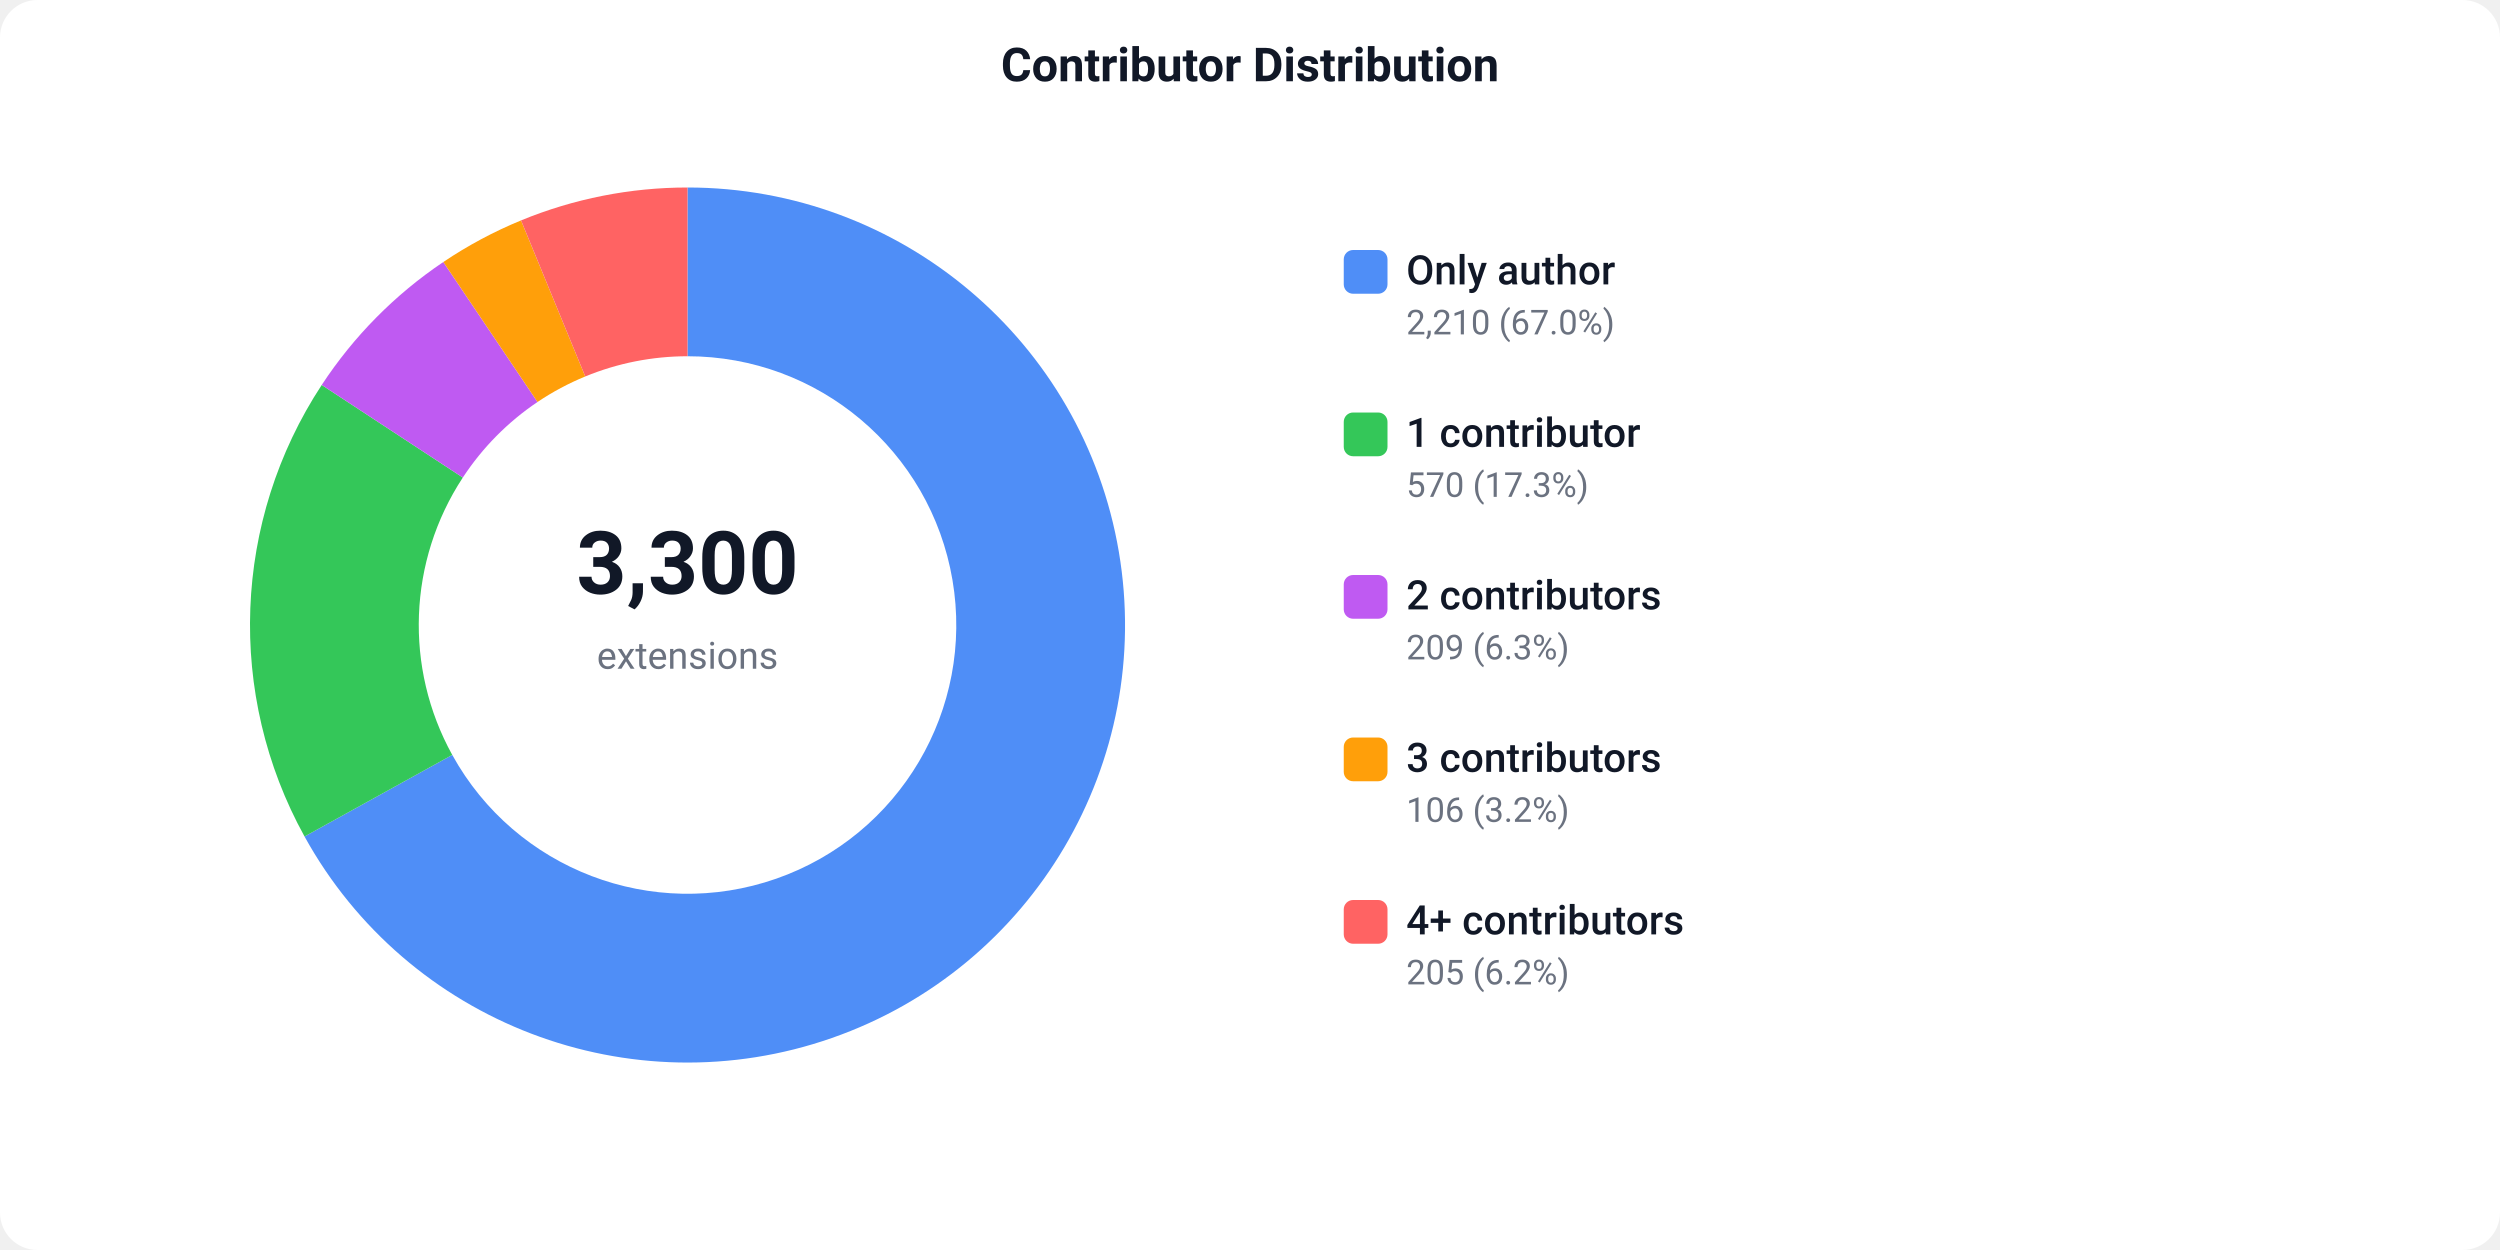
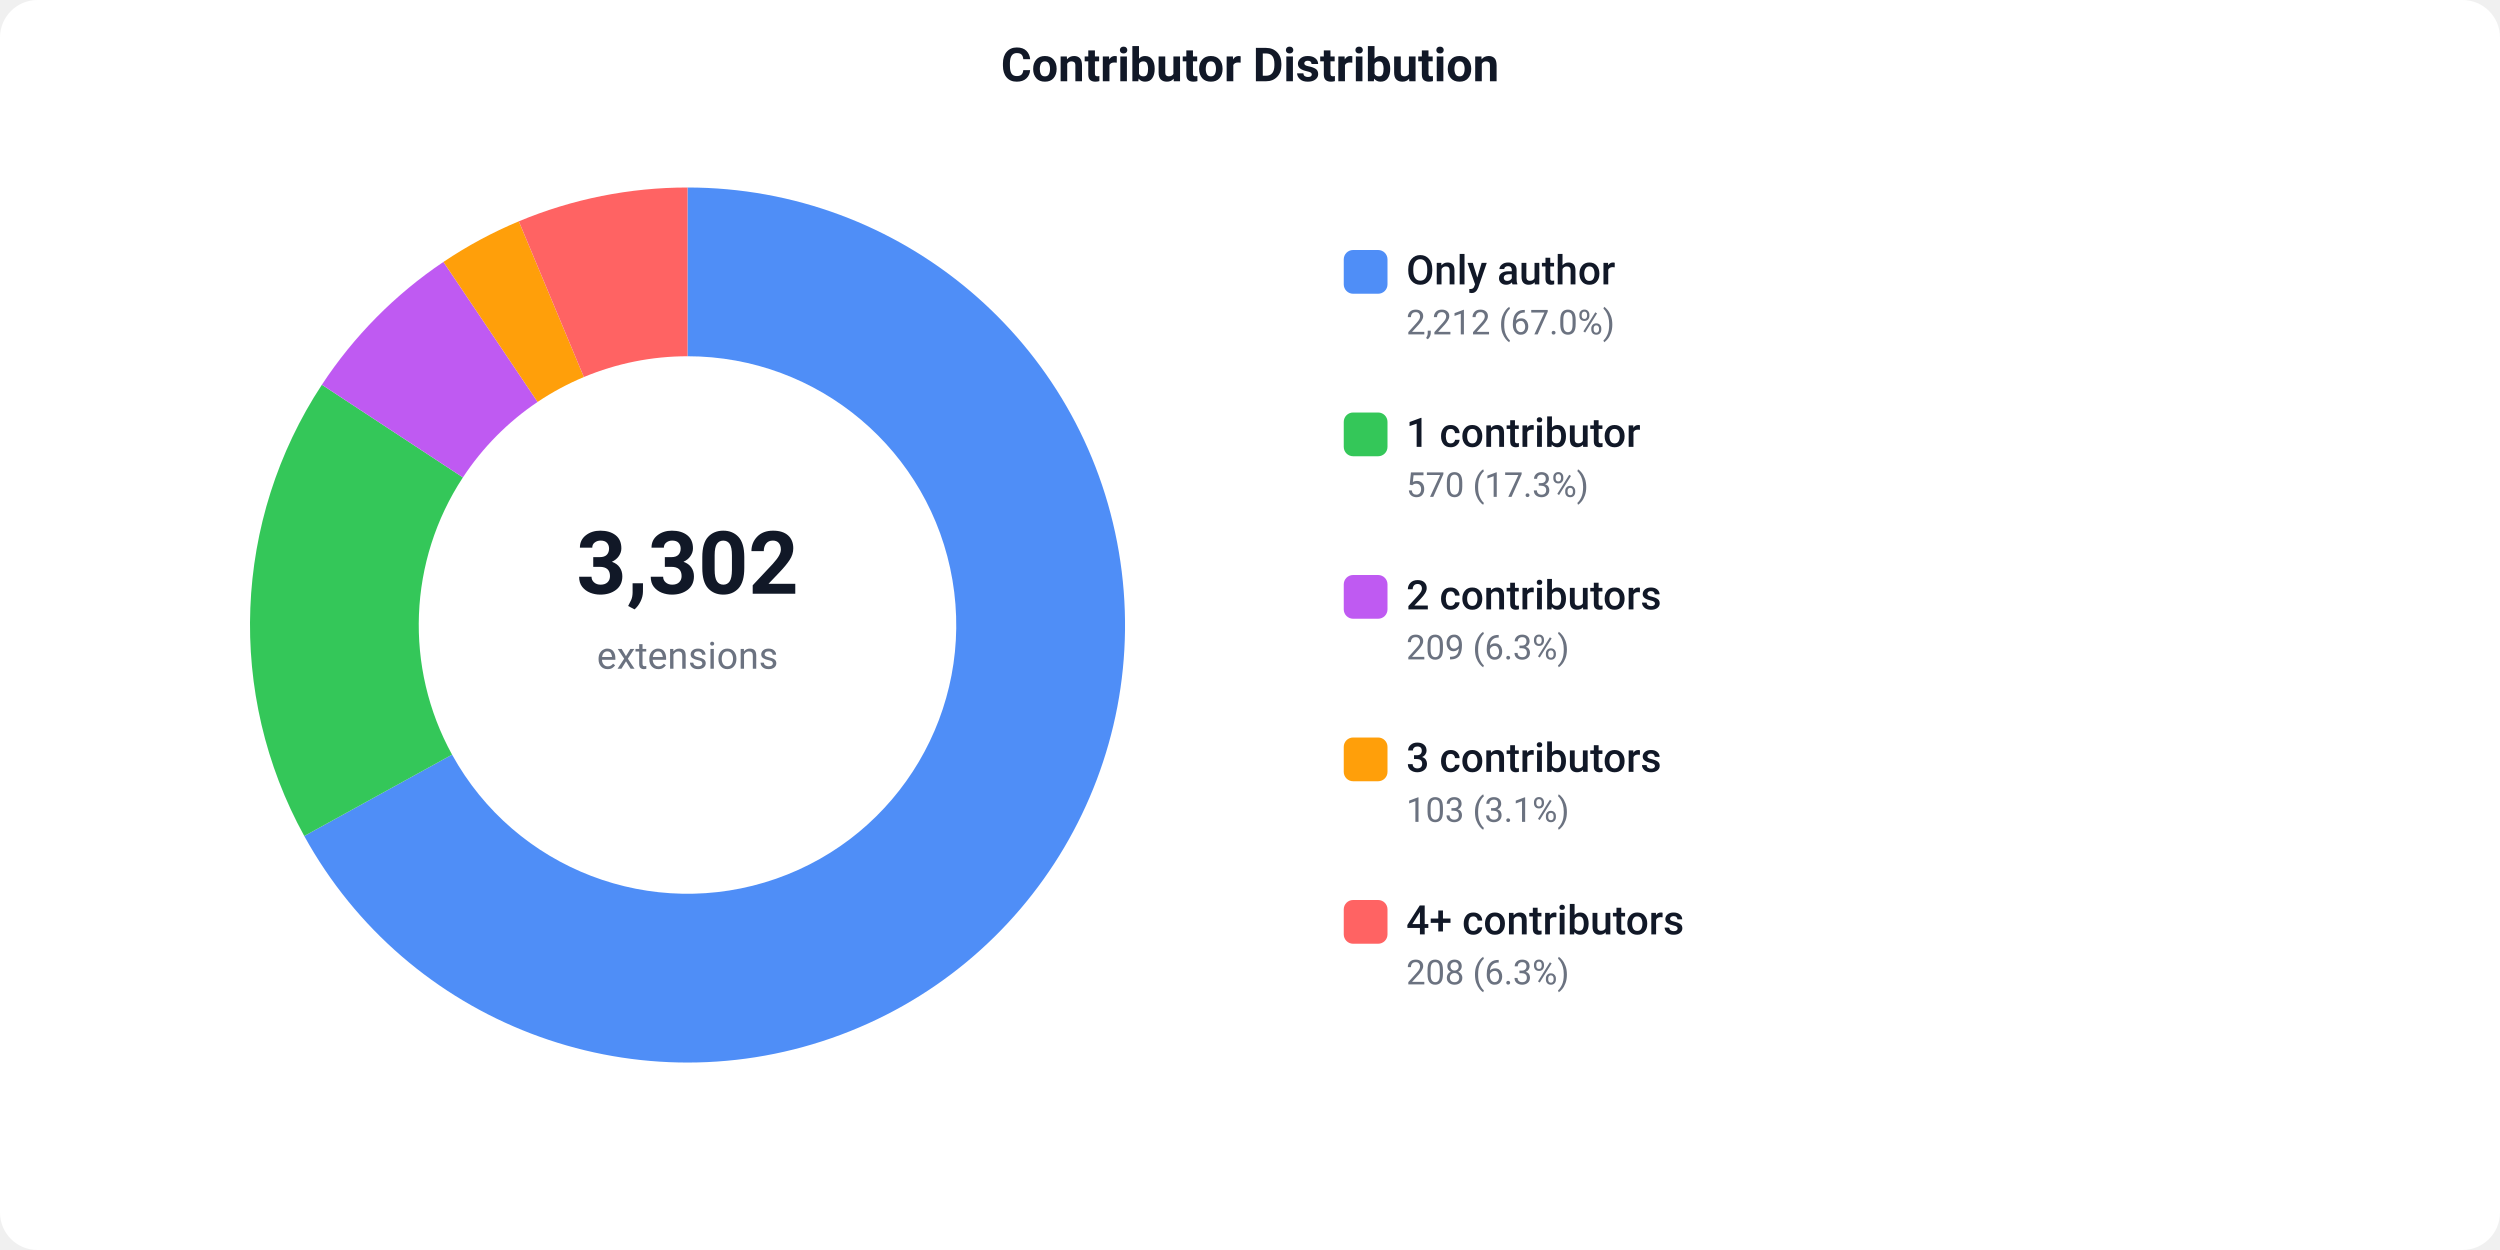
<svg xmlns="http://www.w3.org/2000/svg" width="800" height="400" viewBox="0 0 800 400">
  <defs>
    <style>text { font-family: -apple-system, BlinkMacSystemFont, 'Segoe UI', Roboto, sans-serif; }</style>
  </defs>
  <rect width="800" height="400" fill="#ffffff" rx="12" />
  <text x="400" y="26" text-anchor="middle" font-size="15" font-weight="600" fill="#111827">Contributor Distribution</text>
-   <path d="M 220.00 60.00 A 140 140 0 1 1 97.45 267.68 L 144.72 241.57 A 86 86 0 1 0 220.00 114.00 Z" fill="#4F8EF7" />
-   <path d="M 97.45 267.68 A 140 140 0 0 1 102.95 123.19 L 148.10 152.82 A 86 86 0 0 0 144.72 241.57 Z" fill="#34C759" />
-   <path d="M 102.95 123.19 A 140 140 0 0 1 141.86 83.84 L 172.00 128.64 A 86 86 0 0 0 148.10 152.82 Z" fill="#BF5AF2" />
-   <path d="M 141.86 83.84 A 140 140 0 0 1 166.73 70.53 L 187.28 120.47 A 86 86 0 0 0 172.00 128.64 Z" fill="#FF9F0A" />
-   <path d="M 166.73 70.53 A 140 140 0 0 1 220.00 60.00 L 220.00 114.00 A 86 86 0 0 0 187.28 120.47 Z" fill="#FF6363" />
-   <text x="220" y="190" text-anchor="middle" font-size="28" font-weight="700" fill="#111827">3,300</text>
+   <path d="M 220.00 60.00 A 140 140 0 1 1 97.36 267.52 L 144.66 241.48 A 86 86 0 1 0 220.00 114.00 Z" fill="#4F8EF7" />
+   <path d="M 97.36 267.52 A 140 140 0 0 1 103.00 123.12 L 148.13 152.78 A 86 86 0 0 0 144.66 241.48 Z" fill="#34C759" />
+   <path d="M 103.00 123.12 A 140 140 0 0 1 141.90 83.81 L 172.03 128.62 A 86 86 0 0 0 148.13 152.78 Z" fill="#BF5AF2" />
+   <path d="M 141.90 83.81 A 140 140 0 0 1 166.02 70.82 L 186.84 120.65 A 86 86 0 0 0 172.03 128.62 Z" fill="#FF9F0A" />
+   <path d="M 166.02 70.82 A 140 140 0 0 1 220.00 60.00 L 220.00 114.00 A 86 86 0 0 0 186.84 120.65 Z" fill="#FF6363" />
+   <text x="220" y="190" text-anchor="middle" font-size="28" font-weight="700" fill="#111827">3,302</text>
  <text x="220" y="214" text-anchor="middle" font-size="12" fill="#6b7280">extensions</text>
  <rect x="430" y="80" width="14" height="14" fill="#4F8EF7" rx="3" />
  <text x="450" y="91" font-size="13" font-weight="500" fill="#111827">Only author</text>
-   <text x="450" y="107" font-size="11" fill="#6b7280">2,210 (67.0%)</text>
+   <text x="450" y="107" font-size="11" fill="#6b7280">2,212 (67.0%)</text>
  <rect x="430" y="132" width="14" height="14" fill="#34C759" rx="3" />
  <text x="450" y="143" font-size="13" font-weight="500" fill="#111827">1 contributor</text>
  <text x="450" y="159" font-size="11" fill="#6b7280">570 (17.3%)</text>
  <rect x="430" y="184" width="14" height="14" fill="#BF5AF2" rx="3" />
  <text x="450" y="195" font-size="13" font-weight="500" fill="#111827">2 contributors</text>
  <text x="450" y="211" font-size="11" fill="#6b7280">209 (6.3%)</text>
  <rect x="430" y="236" width="14" height="14" fill="#FF9F0A" rx="3" />
  <text x="450" y="247" font-size="13" font-weight="500" fill="#111827">3 contributors</text>
-   <text x="450" y="263" font-size="11" fill="#6b7280">106 (3.2%)</text>
+   <text x="450" y="263" font-size="11" fill="#6b7280">103 (3.1%)</text>
  <rect x="430" y="288" width="14" height="14" fill="#FF6363" rx="3" />
  <text x="450" y="299" font-size="13" font-weight="500" fill="#111827">4+ contributors</text>
-   <text x="450" y="315" font-size="11" fill="#6b7280">205 (6.2%)</text>
+   <text x="450" y="315" font-size="11" fill="#6b7280">208 (6.3%)</text>
</svg>
